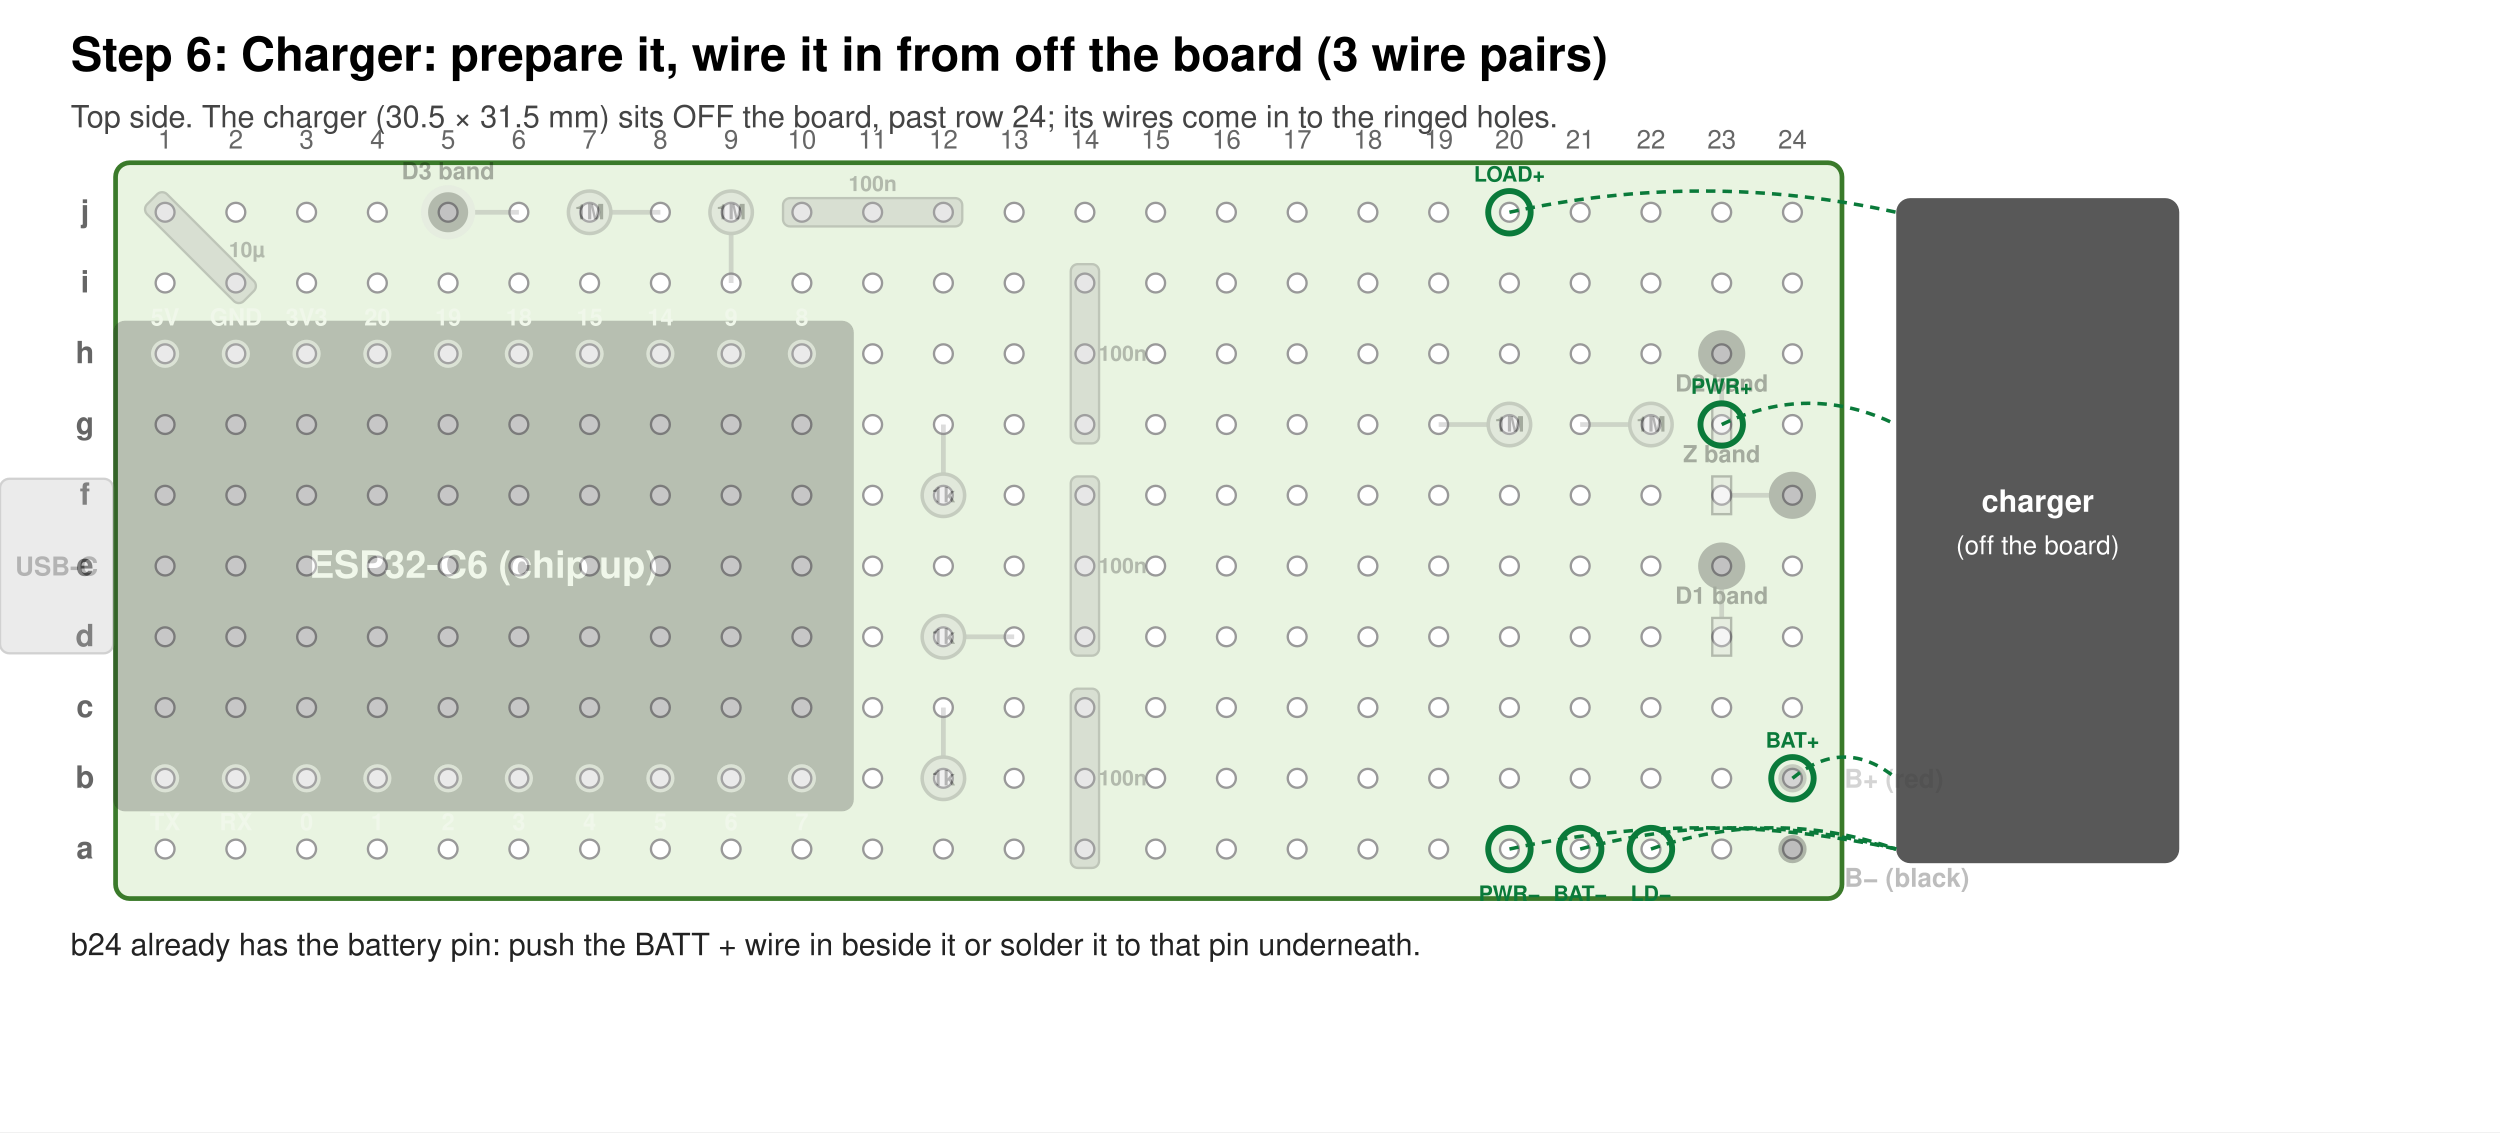
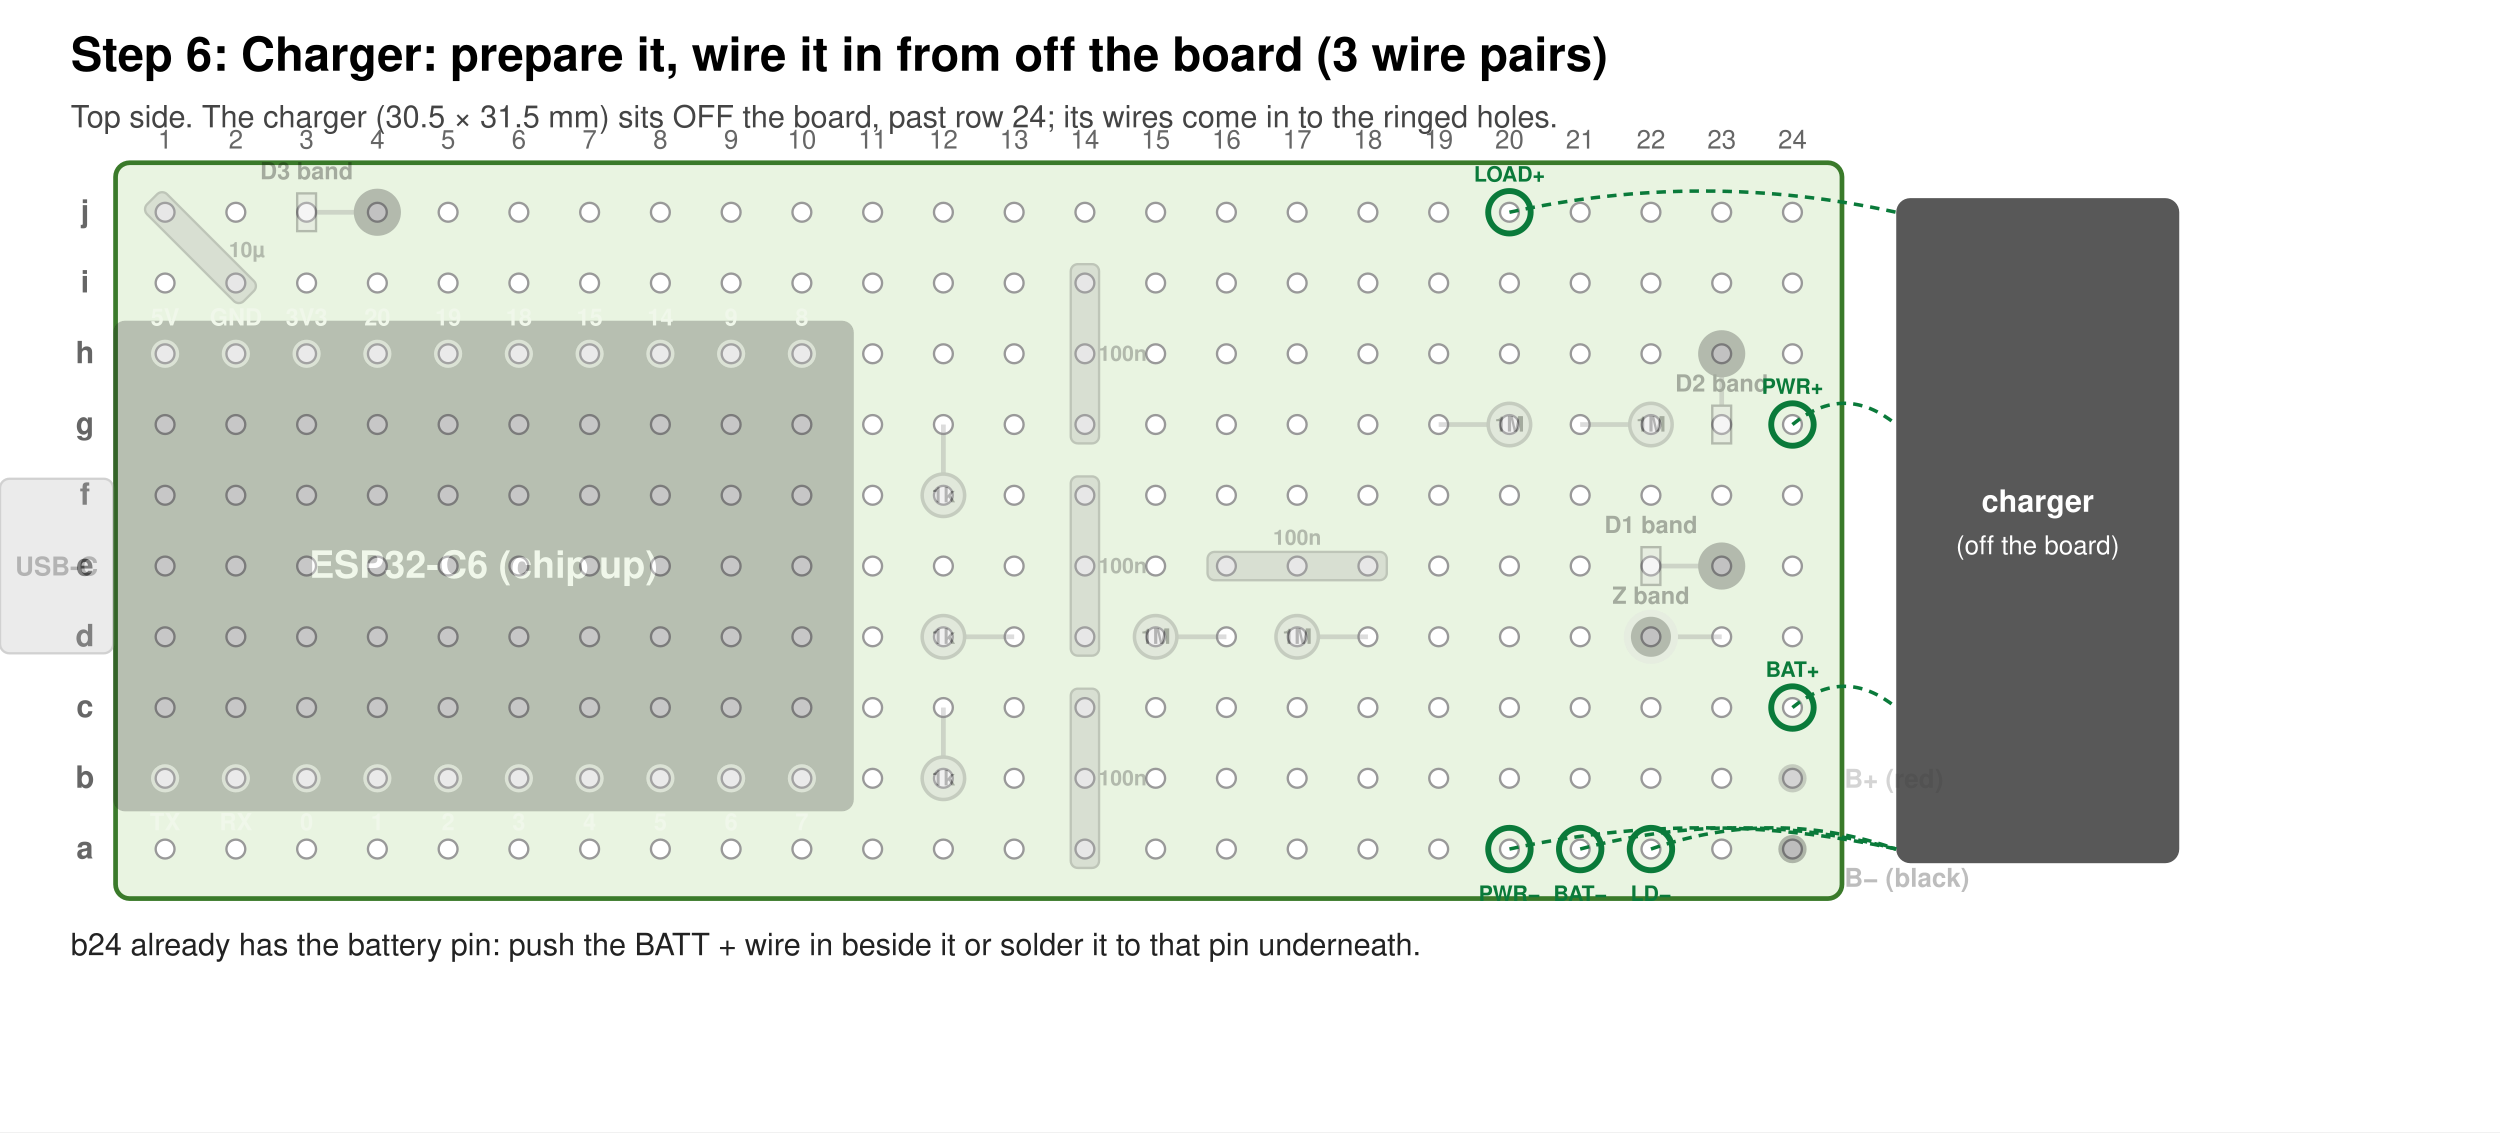
<svg xmlns="http://www.w3.org/2000/svg" width="1060" height="480" font-family="Helvetica,Arial">
  <defs>
    <filter id="mute">
      <feColorMatrix type="saturate" values="0" />
    </filter>
  </defs>
  <rect width="100%" height="100%" fill="#ffffff" />
  <text x="30" y="30" font-size="20" font-weight="bold">Step 6: Charger: prepare it, wire it in from off the board (3 wire pairs)</text>
  <text x="30" y="54" font-size="13" fill="#444">Top side. The charger (30.5 × 31.5 mm) sits OFF the board, past row 24; its wires come in to the ringed holes.</text>
  <rect x="49" y="69" width="732" height="312" rx="6" fill="#e9f4e1" stroke="#3a7a2a" stroke-width="2" />
  <text x="70" y="63" font-size="11" fill="#666" text-anchor="middle">1</text>
  <text x="100" y="63" font-size="11" fill="#666" text-anchor="middle">2</text>
  <text x="130" y="63" font-size="11" fill="#666" text-anchor="middle">3</text>
  <text x="160" y="63" font-size="11" fill="#666" text-anchor="middle">4</text>
  <text x="190" y="63" font-size="11" fill="#666" text-anchor="middle">5</text>
  <text x="220" y="63" font-size="11" fill="#666" text-anchor="middle">6</text>
  <text x="250" y="63" font-size="11" fill="#666" text-anchor="middle">7</text>
  <text x="280" y="63" font-size="11" fill="#666" text-anchor="middle">8</text>
  <text x="310" y="63" font-size="11" fill="#666" text-anchor="middle">9</text>
  <text x="340" y="63" font-size="11" fill="#666" text-anchor="middle">10</text>
  <text x="370" y="63" font-size="11" fill="#666" text-anchor="middle">11</text>
  <text x="400" y="63" font-size="11" fill="#666" text-anchor="middle">12</text>
  <text x="430" y="63" font-size="11" fill="#666" text-anchor="middle">13</text>
  <text x="460" y="63" font-size="11" fill="#666" text-anchor="middle">14</text>
  <text x="490" y="63" font-size="11" fill="#666" text-anchor="middle">15</text>
  <text x="520" y="63" font-size="11" fill="#666" text-anchor="middle">16</text>
  <text x="550" y="63" font-size="11" fill="#666" text-anchor="middle">17</text>
  <text x="580" y="63" font-size="11" fill="#666" text-anchor="middle">18</text>
  <text x="610" y="63" font-size="11" fill="#666" text-anchor="middle">19</text>
  <text x="640" y="63" font-size="11" fill="#666" text-anchor="middle">20</text>
  <text x="670" y="63" font-size="11" fill="#666" text-anchor="middle">21</text>
  <text x="700" y="63" font-size="11" fill="#666" text-anchor="middle">22</text>
  <text x="730" y="63" font-size="11" fill="#666" text-anchor="middle">23</text>
  <text x="760" y="63" font-size="11" fill="#666" text-anchor="middle">24</text>
  <text x="36" y="364" font-size="13" font-weight="bold" fill="#666" text-anchor="middle">a</text>
  <text x="36" y="334" font-size="13" font-weight="bold" fill="#666" text-anchor="middle">b</text>
  <text x="36" y="304" font-size="13" font-weight="bold" fill="#666" text-anchor="middle">c</text>
  <text x="36" y="274" font-size="13" font-weight="bold" fill="#666" text-anchor="middle">d</text>
  <text x="36" y="244" font-size="13" font-weight="bold" fill="#666" text-anchor="middle">e</text>
  <text x="36" y="214" font-size="13" font-weight="bold" fill="#666" text-anchor="middle">f</text>
  <text x="36" y="184" font-size="13" font-weight="bold" fill="#666" text-anchor="middle">g</text>
  <text x="36" y="154" font-size="13" font-weight="bold" fill="#666" text-anchor="middle">h</text>
  <text x="36" y="124" font-size="13" font-weight="bold" fill="#666" text-anchor="middle">i</text>
  <text x="36" y="94" font-size="13" font-weight="bold" fill="#666" text-anchor="middle">j</text>
  <circle cx="70" cy="360" r="4" fill="#fff" stroke="#999" />
  <circle cx="70" cy="330" r="4" fill="#fff" stroke="#999" />
  <circle cx="70" cy="300" r="4" fill="#fff" stroke="#999" />
  <circle cx="70" cy="270" r="4" fill="#fff" stroke="#999" />
  <circle cx="70" cy="240" r="4" fill="#fff" stroke="#999" />
  <circle cx="70" cy="210" r="4" fill="#fff" stroke="#999" />
  <circle cx="70" cy="180" r="4" fill="#fff" stroke="#999" />
  <circle cx="70" cy="150" r="4" fill="#fff" stroke="#999" />
  <circle cx="70" cy="120" r="4" fill="#fff" stroke="#999" />
  <circle cx="70" cy="90" r="4" fill="#fff" stroke="#999" />
  <circle cx="100" cy="360" r="4" fill="#fff" stroke="#999" />
  <circle cx="100" cy="330" r="4" fill="#fff" stroke="#999" />
  <circle cx="100" cy="300" r="4" fill="#fff" stroke="#999" />
  <circle cx="100" cy="270" r="4" fill="#fff" stroke="#999" />
  <circle cx="100" cy="240" r="4" fill="#fff" stroke="#999" />
  <circle cx="100" cy="210" r="4" fill="#fff" stroke="#999" />
  <circle cx="100" cy="180" r="4" fill="#fff" stroke="#999" />
  <circle cx="100" cy="150" r="4" fill="#fff" stroke="#999" />
  <circle cx="100" cy="120" r="4" fill="#fff" stroke="#999" />
  <circle cx="100" cy="90" r="4" fill="#fff" stroke="#999" />
  <circle cx="130" cy="360" r="4" fill="#fff" stroke="#999" />
  <circle cx="130" cy="330" r="4" fill="#fff" stroke="#999" />
  <circle cx="130" cy="300" r="4" fill="#fff" stroke="#999" />
  <circle cx="130" cy="270" r="4" fill="#fff" stroke="#999" />
  <circle cx="130" cy="240" r="4" fill="#fff" stroke="#999" />
  <circle cx="130" cy="210" r="4" fill="#fff" stroke="#999" />
  <circle cx="130" cy="180" r="4" fill="#fff" stroke="#999" />
  <circle cx="130" cy="150" r="4" fill="#fff" stroke="#999" />
  <circle cx="130" cy="120" r="4" fill="#fff" stroke="#999" />
  <circle cx="130" cy="90" r="4" fill="#fff" stroke="#999" />
  <circle cx="160" cy="360" r="4" fill="#fff" stroke="#999" />
  <circle cx="160" cy="330" r="4" fill="#fff" stroke="#999" />
  <circle cx="160" cy="300" r="4" fill="#fff" stroke="#999" />
  <circle cx="160" cy="270" r="4" fill="#fff" stroke="#999" />
  <circle cx="160" cy="240" r="4" fill="#fff" stroke="#999" />
  <circle cx="160" cy="210" r="4" fill="#fff" stroke="#999" />
  <circle cx="160" cy="180" r="4" fill="#fff" stroke="#999" />
  <circle cx="160" cy="150" r="4" fill="#fff" stroke="#999" />
  <circle cx="160" cy="120" r="4" fill="#fff" stroke="#999" />
  <circle cx="160" cy="90" r="4" fill="#fff" stroke="#999" />
  <circle cx="190" cy="360" r="4" fill="#fff" stroke="#999" />
  <circle cx="190" cy="330" r="4" fill="#fff" stroke="#999" />
  <circle cx="190" cy="300" r="4" fill="#fff" stroke="#999" />
  <circle cx="190" cy="270" r="4" fill="#fff" stroke="#999" />
  <circle cx="190" cy="240" r="4" fill="#fff" stroke="#999" />
  <circle cx="190" cy="210" r="4" fill="#fff" stroke="#999" />
  <circle cx="190" cy="180" r="4" fill="#fff" stroke="#999" />
  <circle cx="190" cy="150" r="4" fill="#fff" stroke="#999" />
  <circle cx="190" cy="120" r="4" fill="#fff" stroke="#999" />
  <circle cx="190" cy="90" r="4" fill="#fff" stroke="#999" />
  <circle cx="220" cy="360" r="4" fill="#fff" stroke="#999" />
  <circle cx="220" cy="330" r="4" fill="#fff" stroke="#999" />
  <circle cx="220" cy="300" r="4" fill="#fff" stroke="#999" />
  <circle cx="220" cy="270" r="4" fill="#fff" stroke="#999" />
  <circle cx="220" cy="240" r="4" fill="#fff" stroke="#999" />
  <circle cx="220" cy="210" r="4" fill="#fff" stroke="#999" />
  <circle cx="220" cy="180" r="4" fill="#fff" stroke="#999" />
  <circle cx="220" cy="150" r="4" fill="#fff" stroke="#999" />
  <circle cx="220" cy="120" r="4" fill="#fff" stroke="#999" />
  <circle cx="220" cy="90" r="4" fill="#fff" stroke="#999" />
  <circle cx="250" cy="360" r="4" fill="#fff" stroke="#999" />
  <circle cx="250" cy="330" r="4" fill="#fff" stroke="#999" />
  <circle cx="250" cy="300" r="4" fill="#fff" stroke="#999" />
  <circle cx="250" cy="270" r="4" fill="#fff" stroke="#999" />
  <circle cx="250" cy="240" r="4" fill="#fff" stroke="#999" />
  <circle cx="250" cy="210" r="4" fill="#fff" stroke="#999" />
  <circle cx="250" cy="180" r="4" fill="#fff" stroke="#999" />
  <circle cx="250" cy="150" r="4" fill="#fff" stroke="#999" />
  <circle cx="250" cy="120" r="4" fill="#fff" stroke="#999" />
  <circle cx="250" cy="90" r="4" fill="#fff" stroke="#999" />
  <circle cx="280" cy="360" r="4" fill="#fff" stroke="#999" />
  <circle cx="280" cy="330" r="4" fill="#fff" stroke="#999" />
  <circle cx="280" cy="300" r="4" fill="#fff" stroke="#999" />
  <circle cx="280" cy="270" r="4" fill="#fff" stroke="#999" />
  <circle cx="280" cy="240" r="4" fill="#fff" stroke="#999" />
  <circle cx="280" cy="210" r="4" fill="#fff" stroke="#999" />
  <circle cx="280" cy="180" r="4" fill="#fff" stroke="#999" />
  <circle cx="280" cy="150" r="4" fill="#fff" stroke="#999" />
  <circle cx="280" cy="120" r="4" fill="#fff" stroke="#999" />
  <circle cx="280" cy="90" r="4" fill="#fff" stroke="#999" />
  <circle cx="310" cy="360" r="4" fill="#fff" stroke="#999" />
  <circle cx="310" cy="330" r="4" fill="#fff" stroke="#999" />
  <circle cx="310" cy="300" r="4" fill="#fff" stroke="#999" />
  <circle cx="310" cy="270" r="4" fill="#fff" stroke="#999" />
  <circle cx="310" cy="240" r="4" fill="#fff" stroke="#999" />
  <circle cx="310" cy="210" r="4" fill="#fff" stroke="#999" />
  <circle cx="310" cy="180" r="4" fill="#fff" stroke="#999" />
  <circle cx="310" cy="150" r="4" fill="#fff" stroke="#999" />
  <circle cx="310" cy="120" r="4" fill="#fff" stroke="#999" />
  <circle cx="310" cy="90" r="4" fill="#fff" stroke="#999" />
  <circle cx="340" cy="360" r="4" fill="#fff" stroke="#999" />
  <circle cx="340" cy="330" r="4" fill="#fff" stroke="#999" />
  <circle cx="340" cy="300" r="4" fill="#fff" stroke="#999" />
  <circle cx="340" cy="270" r="4" fill="#fff" stroke="#999" />
  <circle cx="340" cy="240" r="4" fill="#fff" stroke="#999" />
  <circle cx="340" cy="210" r="4" fill="#fff" stroke="#999" />
  <circle cx="340" cy="180" r="4" fill="#fff" stroke="#999" />
  <circle cx="340" cy="150" r="4" fill="#fff" stroke="#999" />
  <circle cx="340" cy="120" r="4" fill="#fff" stroke="#999" />
  <circle cx="340" cy="90" r="4" fill="#fff" stroke="#999" />
  <circle cx="370" cy="360" r="4" fill="#fff" stroke="#999" />
  <circle cx="370" cy="330" r="4" fill="#fff" stroke="#999" />
  <circle cx="370" cy="300" r="4" fill="#fff" stroke="#999" />
  <circle cx="370" cy="270" r="4" fill="#fff" stroke="#999" />
  <circle cx="370" cy="240" r="4" fill="#fff" stroke="#999" />
  <circle cx="370" cy="210" r="4" fill="#fff" stroke="#999" />
  <circle cx="370" cy="180" r="4" fill="#fff" stroke="#999" />
  <circle cx="370" cy="150" r="4" fill="#fff" stroke="#999" />
  <circle cx="370" cy="120" r="4" fill="#fff" stroke="#999" />
  <circle cx="370" cy="90" r="4" fill="#fff" stroke="#999" />
  <circle cx="400" cy="360" r="4" fill="#fff" stroke="#999" />
  <circle cx="400" cy="330" r="4" fill="#fff" stroke="#999" />
  <circle cx="400" cy="300" r="4" fill="#fff" stroke="#999" />
  <circle cx="400" cy="270" r="4" fill="#fff" stroke="#999" />
  <circle cx="400" cy="240" r="4" fill="#fff" stroke="#999" />
  <circle cx="400" cy="210" r="4" fill="#fff" stroke="#999" />
  <circle cx="400" cy="180" r="4" fill="#fff" stroke="#999" />
  <circle cx="400" cy="150" r="4" fill="#fff" stroke="#999" />
  <circle cx="400" cy="120" r="4" fill="#fff" stroke="#999" />
  <circle cx="400" cy="90" r="4" fill="#fff" stroke="#999" />
  <circle cx="430" cy="360" r="4" fill="#fff" stroke="#999" />
  <circle cx="430" cy="330" r="4" fill="#fff" stroke="#999" />
  <circle cx="430" cy="300" r="4" fill="#fff" stroke="#999" />
  <circle cx="430" cy="270" r="4" fill="#fff" stroke="#999" />
  <circle cx="430" cy="240" r="4" fill="#fff" stroke="#999" />
  <circle cx="430" cy="210" r="4" fill="#fff" stroke="#999" />
  <circle cx="430" cy="180" r="4" fill="#fff" stroke="#999" />
  <circle cx="430" cy="150" r="4" fill="#fff" stroke="#999" />
  <circle cx="430" cy="120" r="4" fill="#fff" stroke="#999" />
  <circle cx="430" cy="90" r="4" fill="#fff" stroke="#999" />
  <circle cx="460" cy="360" r="4" fill="#fff" stroke="#999" />
  <circle cx="460" cy="330" r="4" fill="#fff" stroke="#999" />
  <circle cx="460" cy="300" r="4" fill="#fff" stroke="#999" />
  <circle cx="460" cy="270" r="4" fill="#fff" stroke="#999" />
  <circle cx="460" cy="240" r="4" fill="#fff" stroke="#999" />
  <circle cx="460" cy="210" r="4" fill="#fff" stroke="#999" />
  <circle cx="460" cy="180" r="4" fill="#fff" stroke="#999" />
  <circle cx="460" cy="150" r="4" fill="#fff" stroke="#999" />
  <circle cx="460" cy="120" r="4" fill="#fff" stroke="#999" />
  <circle cx="460" cy="90" r="4" fill="#fff" stroke="#999" />
  <circle cx="490" cy="360" r="4" fill="#fff" stroke="#999" />
  <circle cx="490" cy="330" r="4" fill="#fff" stroke="#999" />
  <circle cx="490" cy="300" r="4" fill="#fff" stroke="#999" />
  <circle cx="490" cy="270" r="4" fill="#fff" stroke="#999" />
  <circle cx="490" cy="240" r="4" fill="#fff" stroke="#999" />
  <circle cx="490" cy="210" r="4" fill="#fff" stroke="#999" />
  <circle cx="490" cy="180" r="4" fill="#fff" stroke="#999" />
  <circle cx="490" cy="150" r="4" fill="#fff" stroke="#999" />
  <circle cx="490" cy="120" r="4" fill="#fff" stroke="#999" />
  <circle cx="490" cy="90" r="4" fill="#fff" stroke="#999" />
  <circle cx="520" cy="360" r="4" fill="#fff" stroke="#999" />
  <circle cx="520" cy="330" r="4" fill="#fff" stroke="#999" />
  <circle cx="520" cy="300" r="4" fill="#fff" stroke="#999" />
  <circle cx="520" cy="270" r="4" fill="#fff" stroke="#999" />
  <circle cx="520" cy="240" r="4" fill="#fff" stroke="#999" />
  <circle cx="520" cy="210" r="4" fill="#fff" stroke="#999" />
  <circle cx="520" cy="180" r="4" fill="#fff" stroke="#999" />
  <circle cx="520" cy="150" r="4" fill="#fff" stroke="#999" />
  <circle cx="520" cy="120" r="4" fill="#fff" stroke="#999" />
  <circle cx="520" cy="90" r="4" fill="#fff" stroke="#999" />
  <circle cx="550" cy="360" r="4" fill="#fff" stroke="#999" />
  <circle cx="550" cy="330" r="4" fill="#fff" stroke="#999" />
  <circle cx="550" cy="300" r="4" fill="#fff" stroke="#999" />
  <circle cx="550" cy="270" r="4" fill="#fff" stroke="#999" />
  <circle cx="550" cy="240" r="4" fill="#fff" stroke="#999" />
  <circle cx="550" cy="210" r="4" fill="#fff" stroke="#999" />
  <circle cx="550" cy="180" r="4" fill="#fff" stroke="#999" />
  <circle cx="550" cy="150" r="4" fill="#fff" stroke="#999" />
  <circle cx="550" cy="120" r="4" fill="#fff" stroke="#999" />
  <circle cx="550" cy="90" r="4" fill="#fff" stroke="#999" />
  <circle cx="580" cy="360" r="4" fill="#fff" stroke="#999" />
  <circle cx="580" cy="330" r="4" fill="#fff" stroke="#999" />
  <circle cx="580" cy="300" r="4" fill="#fff" stroke="#999" />
  <circle cx="580" cy="270" r="4" fill="#fff" stroke="#999" />
  <circle cx="580" cy="240" r="4" fill="#fff" stroke="#999" />
  <circle cx="580" cy="210" r="4" fill="#fff" stroke="#999" />
  <circle cx="580" cy="180" r="4" fill="#fff" stroke="#999" />
  <circle cx="580" cy="150" r="4" fill="#fff" stroke="#999" />
  <circle cx="580" cy="120" r="4" fill="#fff" stroke="#999" />
  <circle cx="580" cy="90" r="4" fill="#fff" stroke="#999" />
  <circle cx="610" cy="360" r="4" fill="#fff" stroke="#999" />
  <circle cx="610" cy="330" r="4" fill="#fff" stroke="#999" />
  <circle cx="610" cy="300" r="4" fill="#fff" stroke="#999" />
  <circle cx="610" cy="270" r="4" fill="#fff" stroke="#999" />
  <circle cx="610" cy="240" r="4" fill="#fff" stroke="#999" />
  <circle cx="610" cy="210" r="4" fill="#fff" stroke="#999" />
  <circle cx="610" cy="180" r="4" fill="#fff" stroke="#999" />
  <circle cx="610" cy="150" r="4" fill="#fff" stroke="#999" />
  <circle cx="610" cy="120" r="4" fill="#fff" stroke="#999" />
  <circle cx="610" cy="90" r="4" fill="#fff" stroke="#999" />
  <circle cx="640" cy="360" r="4" fill="#fff" stroke="#999" />
  <circle cx="640" cy="330" r="4" fill="#fff" stroke="#999" />
  <circle cx="640" cy="300" r="4" fill="#fff" stroke="#999" />
  <circle cx="640" cy="270" r="4" fill="#fff" stroke="#999" />
  <circle cx="640" cy="240" r="4" fill="#fff" stroke="#999" />
  <circle cx="640" cy="210" r="4" fill="#fff" stroke="#999" />
  <circle cx="640" cy="180" r="4" fill="#fff" stroke="#999" />
  <circle cx="640" cy="150" r="4" fill="#fff" stroke="#999" />
  <circle cx="640" cy="120" r="4" fill="#fff" stroke="#999" />
  <circle cx="640" cy="90" r="4" fill="#fff" stroke="#999" />
  <circle cx="670" cy="360" r="4" fill="#fff" stroke="#999" />
  <circle cx="670" cy="330" r="4" fill="#fff" stroke="#999" />
  <circle cx="670" cy="300" r="4" fill="#fff" stroke="#999" />
  <circle cx="670" cy="270" r="4" fill="#fff" stroke="#999" />
  <circle cx="670" cy="240" r="4" fill="#fff" stroke="#999" />
  <circle cx="670" cy="210" r="4" fill="#fff" stroke="#999" />
  <circle cx="670" cy="180" r="4" fill="#fff" stroke="#999" />
  <circle cx="670" cy="150" r="4" fill="#fff" stroke="#999" />
  <circle cx="670" cy="120" r="4" fill="#fff" stroke="#999" />
  <circle cx="670" cy="90" r="4" fill="#fff" stroke="#999" />
  <circle cx="700" cy="360" r="4" fill="#fff" stroke="#999" />
  <circle cx="700" cy="330" r="4" fill="#fff" stroke="#999" />
  <circle cx="700" cy="300" r="4" fill="#fff" stroke="#999" />
  <circle cx="700" cy="270" r="4" fill="#fff" stroke="#999" />
  <circle cx="700" cy="240" r="4" fill="#fff" stroke="#999" />
  <circle cx="700" cy="210" r="4" fill="#fff" stroke="#999" />
  <circle cx="700" cy="180" r="4" fill="#fff" stroke="#999" />
  <circle cx="700" cy="150" r="4" fill="#fff" stroke="#999" />
  <circle cx="700" cy="120" r="4" fill="#fff" stroke="#999" />
  <circle cx="700" cy="90" r="4" fill="#fff" stroke="#999" />
  <circle cx="730" cy="360" r="4" fill="#fff" stroke="#999" />
  <circle cx="730" cy="330" r="4" fill="#fff" stroke="#999" />
  <circle cx="730" cy="300" r="4" fill="#fff" stroke="#999" />
  <circle cx="730" cy="270" r="4" fill="#fff" stroke="#999" />
  <circle cx="730" cy="240" r="4" fill="#fff" stroke="#999" />
  <circle cx="730" cy="210" r="4" fill="#fff" stroke="#999" />
  <circle cx="730" cy="180" r="4" fill="#fff" stroke="#999" />
  <circle cx="730" cy="150" r="4" fill="#fff" stroke="#999" />
  <circle cx="730" cy="120" r="4" fill="#fff" stroke="#999" />
  <circle cx="730" cy="90" r="4" fill="#fff" stroke="#999" />
  <circle cx="760" cy="360" r="4" fill="#fff" stroke="#999" />
  <circle cx="760" cy="330" r="4" fill="#fff" stroke="#999" />
  <circle cx="760" cy="300" r="4" fill="#fff" stroke="#999" />
  <circle cx="760" cy="270" r="4" fill="#fff" stroke="#999" />
  <circle cx="760" cy="240" r="4" fill="#fff" stroke="#999" />
  <circle cx="760" cy="210" r="4" fill="#fff" stroke="#999" />
  <circle cx="760" cy="180" r="4" fill="#fff" stroke="#999" />
  <circle cx="760" cy="150" r="4" fill="#fff" stroke="#999" />
  <circle cx="760" cy="120" r="4" fill="#fff" stroke="#999" />
  <circle cx="760" cy="90" r="4" fill="#fff" stroke="#999" />
  <g filter="url(#mute)" opacity="0.3">
    <rect x="48" y="136" width="314" height="208" rx="5" fill="#1b1b1b" opacity="0.85" />
    <rect x="0" y="203" width="48" height="74" rx="4" fill="#bbb" stroke="#666" />
    <text x="24" y="244" font-size="11" text-anchor="middle" font-weight="bold">USB-C</text>
    <circle cx="70" cy="330" r="6" fill="#e0b040" />
    <text x="70" y="352" font-size="10" fill="#fff" text-anchor="middle" font-weight="bold">TX</text>
    <circle cx="100" cy="330" r="6" fill="#e0b040" />
    <text x="100" y="352" font-size="10" fill="#fff" text-anchor="middle" font-weight="bold">RX</text>
    <circle cx="130" cy="330" r="6" fill="#e0b040" />
    <text x="130" y="352" font-size="10" fill="#fff" text-anchor="middle" font-weight="bold">0</text>
    <circle cx="160" cy="330" r="6" fill="#e0b040" />
    <text x="160" y="352" font-size="10" fill="#fff" text-anchor="middle" font-weight="bold">1</text>
    <circle cx="190" cy="330" r="6" fill="#e0b040" />
    <text x="190" y="352" font-size="10" fill="#fff" text-anchor="middle" font-weight="bold">2</text>
    <circle cx="220" cy="330" r="6" fill="#e0b040" />
    <text x="220" y="352" font-size="10" fill="#fff" text-anchor="middle" font-weight="bold">3</text>
    <circle cx="250" cy="330" r="6" fill="#e0b040" />
    <text x="250" y="352" font-size="10" fill="#fff" text-anchor="middle" font-weight="bold">4</text>
    <circle cx="280" cy="330" r="6" fill="#e0b040" />
    <text x="280" y="352" font-size="10" fill="#fff" text-anchor="middle" font-weight="bold">5</text>
    <circle cx="310" cy="330" r="6" fill="#e0b040" />
    <text x="310" y="352" font-size="10" fill="#fff" text-anchor="middle" font-weight="bold">6</text>
    <circle cx="340" cy="330" r="6" fill="#e0b040" />
    <text x="340" y="352" font-size="10" fill="#fff" text-anchor="middle" font-weight="bold">7</text>
    <circle cx="70" cy="150" r="6" fill="#e0b040" />
    <text x="70" y="138" font-size="10" fill="#fff" text-anchor="middle" font-weight="bold">5V</text>
    <circle cx="100" cy="150" r="6" fill="#e0b040" />
    <text x="100" y="138" font-size="10" fill="#fff" text-anchor="middle" font-weight="bold">GND</text>
    <circle cx="130" cy="150" r="6" fill="#e0b040" />
    <text x="130" y="138" font-size="10" fill="#fff" text-anchor="middle" font-weight="bold">3V3</text>
    <circle cx="160" cy="150" r="6" fill="#e0b040" />
    <text x="160" y="138" font-size="10" fill="#fff" text-anchor="middle" font-weight="bold">20</text>
    <circle cx="190" cy="150" r="6" fill="#e0b040" />
    <text x="190" y="138" font-size="10" fill="#fff" text-anchor="middle" font-weight="bold">19</text>
    <circle cx="220" cy="150" r="6" fill="#e0b040" />
    <text x="220" y="138" font-size="10" fill="#fff" text-anchor="middle" font-weight="bold">18</text>
    <circle cx="250" cy="150" r="6" fill="#e0b040" />
    <text x="250" y="138" font-size="10" fill="#fff" text-anchor="middle" font-weight="bold">15</text>
    <circle cx="280" cy="150" r="6" fill="#e0b040" />
    <text x="280" y="138" font-size="10" fill="#fff" text-anchor="middle" font-weight="bold">14</text>
    <circle cx="310" cy="150" r="6" fill="#e0b040" />
    <text x="310" y="138" font-size="10" fill="#fff" text-anchor="middle" font-weight="bold">9</text>
    <circle cx="340" cy="150" r="6" fill="#e0b040" />
    <text x="340" y="138" font-size="10" fill="#fff" text-anchor="middle" font-weight="bold">8</text>
    <text x="205" y="245" font-size="16" fill="#fff" text-anchor="middle" font-weight="bold">ESP32-C6 (chip up)</text>
-     <line x1="250" y1="90" x2="280" y2="90" stroke="#888" stroke-width="2" />
-     <circle cx="250" cy="90" r="9" fill="#e8c88a" stroke="#8a6a2a" stroke-width="1.5" />
-     <text x="250" y="93" font-size="9" text-anchor="middle" font-weight="bold">1M</text>
-     <line x1="310" y1="90" x2="310" y2="120" stroke="#888" stroke-width="2" />
-     <circle cx="310" cy="90" r="9" fill="#e8c88a" stroke="#8a6a2a" stroke-width="1.5" />
-     <text x="310" y="93" font-size="9" text-anchor="middle" font-weight="bold">1M</text>
+     <line x1="490" y1="270" x2="520" y2="270" stroke="#888" stroke-width="2" />
+     <circle cx="490" cy="270" r="9" fill="#e8c88a" stroke="#8a6a2a" stroke-width="1.5" />
+     <text x="490" y="273" font-size="9" text-anchor="middle" font-weight="bold">1M</text>
+     <line x1="550" y1="270" x2="580" y2="270" stroke="#888" stroke-width="2" />
+     <circle cx="550" cy="270" r="9" fill="#e8c88a" stroke="#8a6a2a" stroke-width="1.5" />
+     <text x="550" y="273" font-size="9" text-anchor="middle" font-weight="bold">1M</text>
    <line x1="700" y1="180" x2="670" y2="180" stroke="#888" stroke-width="2" />
    <circle cx="700" cy="180" r="9" fill="#e8c88a" stroke="#8a6a2a" stroke-width="1.5" />
    <text x="700" y="183" font-size="9" text-anchor="middle" font-weight="bold">1M</text>
    <line x1="640" y1="180" x2="610" y2="180" stroke="#888" stroke-width="2" />
    <circle cx="640" cy="180" r="9" fill="#e8c88a" stroke="#8a6a2a" stroke-width="1.5" />
    <text x="640" y="183" font-size="9" text-anchor="middle" font-weight="bold">1M</text>
    <line x1="400" y1="330" x2="400" y2="300" stroke="#888" stroke-width="2" />
    <circle cx="400" cy="330" r="9" fill="#e8c88a" stroke="#8a6a2a" stroke-width="1.5" />
    <text x="400" y="333" font-size="9" text-anchor="middle" font-weight="bold">1k</text>
    <line x1="400" y1="270" x2="430" y2="270" stroke="#888" stroke-width="2" />
    <circle cx="400" cy="270" r="9" fill="#e8c88a" stroke="#8a6a2a" stroke-width="1.5" />
    <text x="400" y="273" font-size="9" text-anchor="middle" font-weight="bold">1k</text>
    <line x1="400" y1="210" x2="400" y2="180" stroke="#888" stroke-width="2" />
    <circle cx="400" cy="210" r="9" fill="#e8c88a" stroke="#8a6a2a" stroke-width="1.5" />
    <text x="400" y="213" font-size="9" text-anchor="middle" font-weight="bold">1k</text>
-     <line x1="190" y1="90" x2="220" y2="90" stroke="#888" stroke-width="2" />
-     <circle cx="190" cy="90" r="10" fill="#333" />
-     <circle cx="190" cy="90" r="10" fill="none" stroke="#ddd" stroke-width="3" />
-     <text x="190" y="76" font-size="10" fill="#000" text-anchor="middle" font-weight="bold">D3 band</text>
-     <line x1="730" y1="240" x2="730" y2="270" stroke="#888" stroke-width="2" />
+     <line x1="160" y1="90" x2="130" y2="90" stroke="#888" stroke-width="2" />
+     <circle cx="160" cy="90" r="10" fill="#333" />
+     <rect x="126" y="82" width="8" height="16" fill="#ddd" stroke="#333" />
+     <text x="130" y="76" font-size="10" fill="#000" text-anchor="middle" font-weight="bold">D3 band</text>
+     <line x1="730" y1="240" x2="700" y2="240" stroke="#888" stroke-width="2" />
    <circle cx="730" cy="240" r="10" fill="#333" />
-     <rect x="726" y="262" width="8" height="16" fill="#ddd" stroke="#333" />
-     <text x="730" y="256" font-size="10" fill="#000" text-anchor="middle" font-weight="bold">D1 band</text>
+     <rect x="696" y="232" width="8" height="16" fill="#ddd" stroke="#333" />
+     <text x="700" y="226" font-size="10" fill="#000" text-anchor="middle" font-weight="bold">D1 band</text>
    <line x1="730" y1="150" x2="730" y2="180" stroke="#888" stroke-width="2" />
    <circle cx="730" cy="150" r="10" fill="#333" />
    <rect x="726" y="172" width="8" height="16" fill="#ddd" stroke="#333" />
    <text x="730" y="166" font-size="10" fill="#000" text-anchor="middle" font-weight="bold">D2 band</text>
-     <line x1="760" y1="210" x2="730" y2="210" stroke="#888" stroke-width="2" />
-     <circle cx="760" cy="210" r="10" fill="#333" />
-     <rect x="726" y="202" width="8" height="16" fill="#ddd" stroke="#333" />
-     <text x="730" y="196" font-size="10" fill="#000" text-anchor="middle" font-weight="bold">Z band</text>
+     <line x1="700" y1="270" x2="730" y2="270" stroke="#888" stroke-width="2" />
+     <circle cx="700" cy="270" r="10" fill="#333" />
+     <circle cx="700" cy="270" r="10" fill="none" stroke="#ddd" stroke-width="3" />
+     <text x="700" y="256" font-size="10" fill="#000" text-anchor="middle" font-weight="bold">Z band</text>
    <rect x="56" y="99" width="58" height="12" rx="3" fill="#7fb2e5" stroke="#2a5a8a" transform="rotate(45.0 85 105)" />
    <text x="97" y="109" font-size="9" fill="#0b2e55" font-weight="bold">10µ</text>
-     <rect x="332" y="84" width="76" height="12" rx="3" fill="#7fb2e5" stroke="#2a5a8a" />
-     <text x="370" y="81" font-size="9" text-anchor="middle" fill="#0b2e55" font-weight="bold">100n</text>
+     <rect x="512" y="234" width="76" height="12" rx="3" fill="#7fb2e5" stroke="#2a5a8a" />
+     <text x="550" y="231" font-size="9" text-anchor="middle" fill="#0b2e55" font-weight="bold">100n</text>
    <rect x="454" y="292" width="12" height="76" rx="3" fill="#7fb2e5" stroke="#2a5a8a" />
    <text x="476" y="333" font-size="9" text-anchor="middle" fill="#0b2e55" font-weight="bold">100n</text>
    <rect x="454" y="202" width="12" height="76" rx="3" fill="#7fb2e5" stroke="#2a5a8a" />
    <text x="476" y="243" font-size="9" text-anchor="middle" fill="#0b2e55" font-weight="bold">100n</text>
    <rect x="454" y="112" width="12" height="76" rx="3" fill="#7fb2e5" stroke="#2a5a8a" />
    <text x="476" y="153" font-size="9" text-anchor="middle" fill="#0b2e55" font-weight="bold">100n</text>
    <circle cx="760" cy="360" r="6" fill="#222" />
    <text x="782" y="376" font-size="11" fill="#222" text-anchor="start" font-weight="bold">B− (black)</text>
    <circle cx="760" cy="330" r="6" fill="#d62728" />
    <text x="782" y="334" font-size="11" fill="#d62728" text-anchor="start" font-weight="bold">B+ (red)</text>
  </g>
  <rect x="804" y="84" width="120" height="282" rx="6" fill="#3b3b3b" opacity="0.85" />
  <text x="864" y="217" font-size="13" fill="#fff" text-anchor="middle" font-weight="bold">charger</text>
  <text x="864" y="235" font-size="11" fill="#fff" text-anchor="middle">(off the board)</text>
-   <circle cx="730" cy="180" r="9" fill="none" stroke="#0a7a3a" stroke-width="2.5" />
-   <path d="M730 180 Q767 162 804 180" fill="none" stroke="#0a7a3a" stroke-width="1.5" stroke-dasharray="4,3" />
-   <text x="730" y="167" font-size="9" fill="#0a7a3a" text-anchor="middle" font-weight="bold">PWR+</text>
+   <circle cx="760" cy="180" r="9" fill="none" stroke="#0a7a3a" stroke-width="2.5" />
+   <path d="M760 180 Q782 162 804 180" fill="none" stroke="#0a7a3a" stroke-width="1.5" stroke-dasharray="4,3" />
+   <text x="760" y="167" font-size="9" fill="#0a7a3a" text-anchor="middle" font-weight="bold">PWR+</text>
  <circle cx="640" cy="360" r="9" fill="none" stroke="#0a7a3a" stroke-width="2.5" />
  <path d="M640 360 Q722 342 804 360" fill="none" stroke="#0a7a3a" stroke-width="1.5" stroke-dasharray="4,3" />
  <text x="640" y="382" font-size="9" fill="#0a7a3a" text-anchor="middle" font-weight="bold">PWR−</text>
-   <circle cx="760" cy="330" r="9" fill="none" stroke="#0a7a3a" stroke-width="2.5" />
-   <path d="M760 330 Q782 312 804 330" fill="none" stroke="#0a7a3a" stroke-width="1.5" stroke-dasharray="4,3" />
-   <text x="760" y="317" font-size="9" fill="#0a7a3a" text-anchor="middle" font-weight="bold">BAT+</text>
+   <circle cx="760" cy="300" r="9" fill="none" stroke="#0a7a3a" stroke-width="2.5" />
+   <path d="M760 300 Q782 282 804 300" fill="none" stroke="#0a7a3a" stroke-width="1.5" stroke-dasharray="4,3" />
+   <text x="760" y="287" font-size="9" fill="#0a7a3a" text-anchor="middle" font-weight="bold">BAT+</text>
  <circle cx="670" cy="360" r="9" fill="none" stroke="#0a7a3a" stroke-width="2.5" />
  <path d="M670 360 Q737 342 804 360" fill="none" stroke="#0a7a3a" stroke-width="1.5" stroke-dasharray="4,3" />
  <text x="670" y="382" font-size="9" fill="#0a7a3a" text-anchor="middle" font-weight="bold">BAT−</text>
  <circle cx="640" cy="90" r="9" fill="none" stroke="#0a7a3a" stroke-width="2.5" />
  <path d="M640 90 Q722 72 804 90" fill="none" stroke="#0a7a3a" stroke-width="1.5" stroke-dasharray="4,3" />
  <text x="640" y="77" font-size="9" fill="#0a7a3a" text-anchor="middle" font-weight="bold">LOAD+</text>
  <circle cx="700" cy="360" r="9" fill="none" stroke="#0a7a3a" stroke-width="2.5" />
  <path d="M700 360 Q752 342 804 360" fill="none" stroke="#0a7a3a" stroke-width="1.5" stroke-dasharray="4,3" />
  <text x="700" y="382" font-size="9" fill="#0a7a3a" text-anchor="middle" font-weight="bold">LD−</text>
  <text x="30" y="405" font-size="13" fill="#222">b24 already has the battery pin: push the BATT + wire in beside it or solder it to that pin underneath.</text>
</svg>
